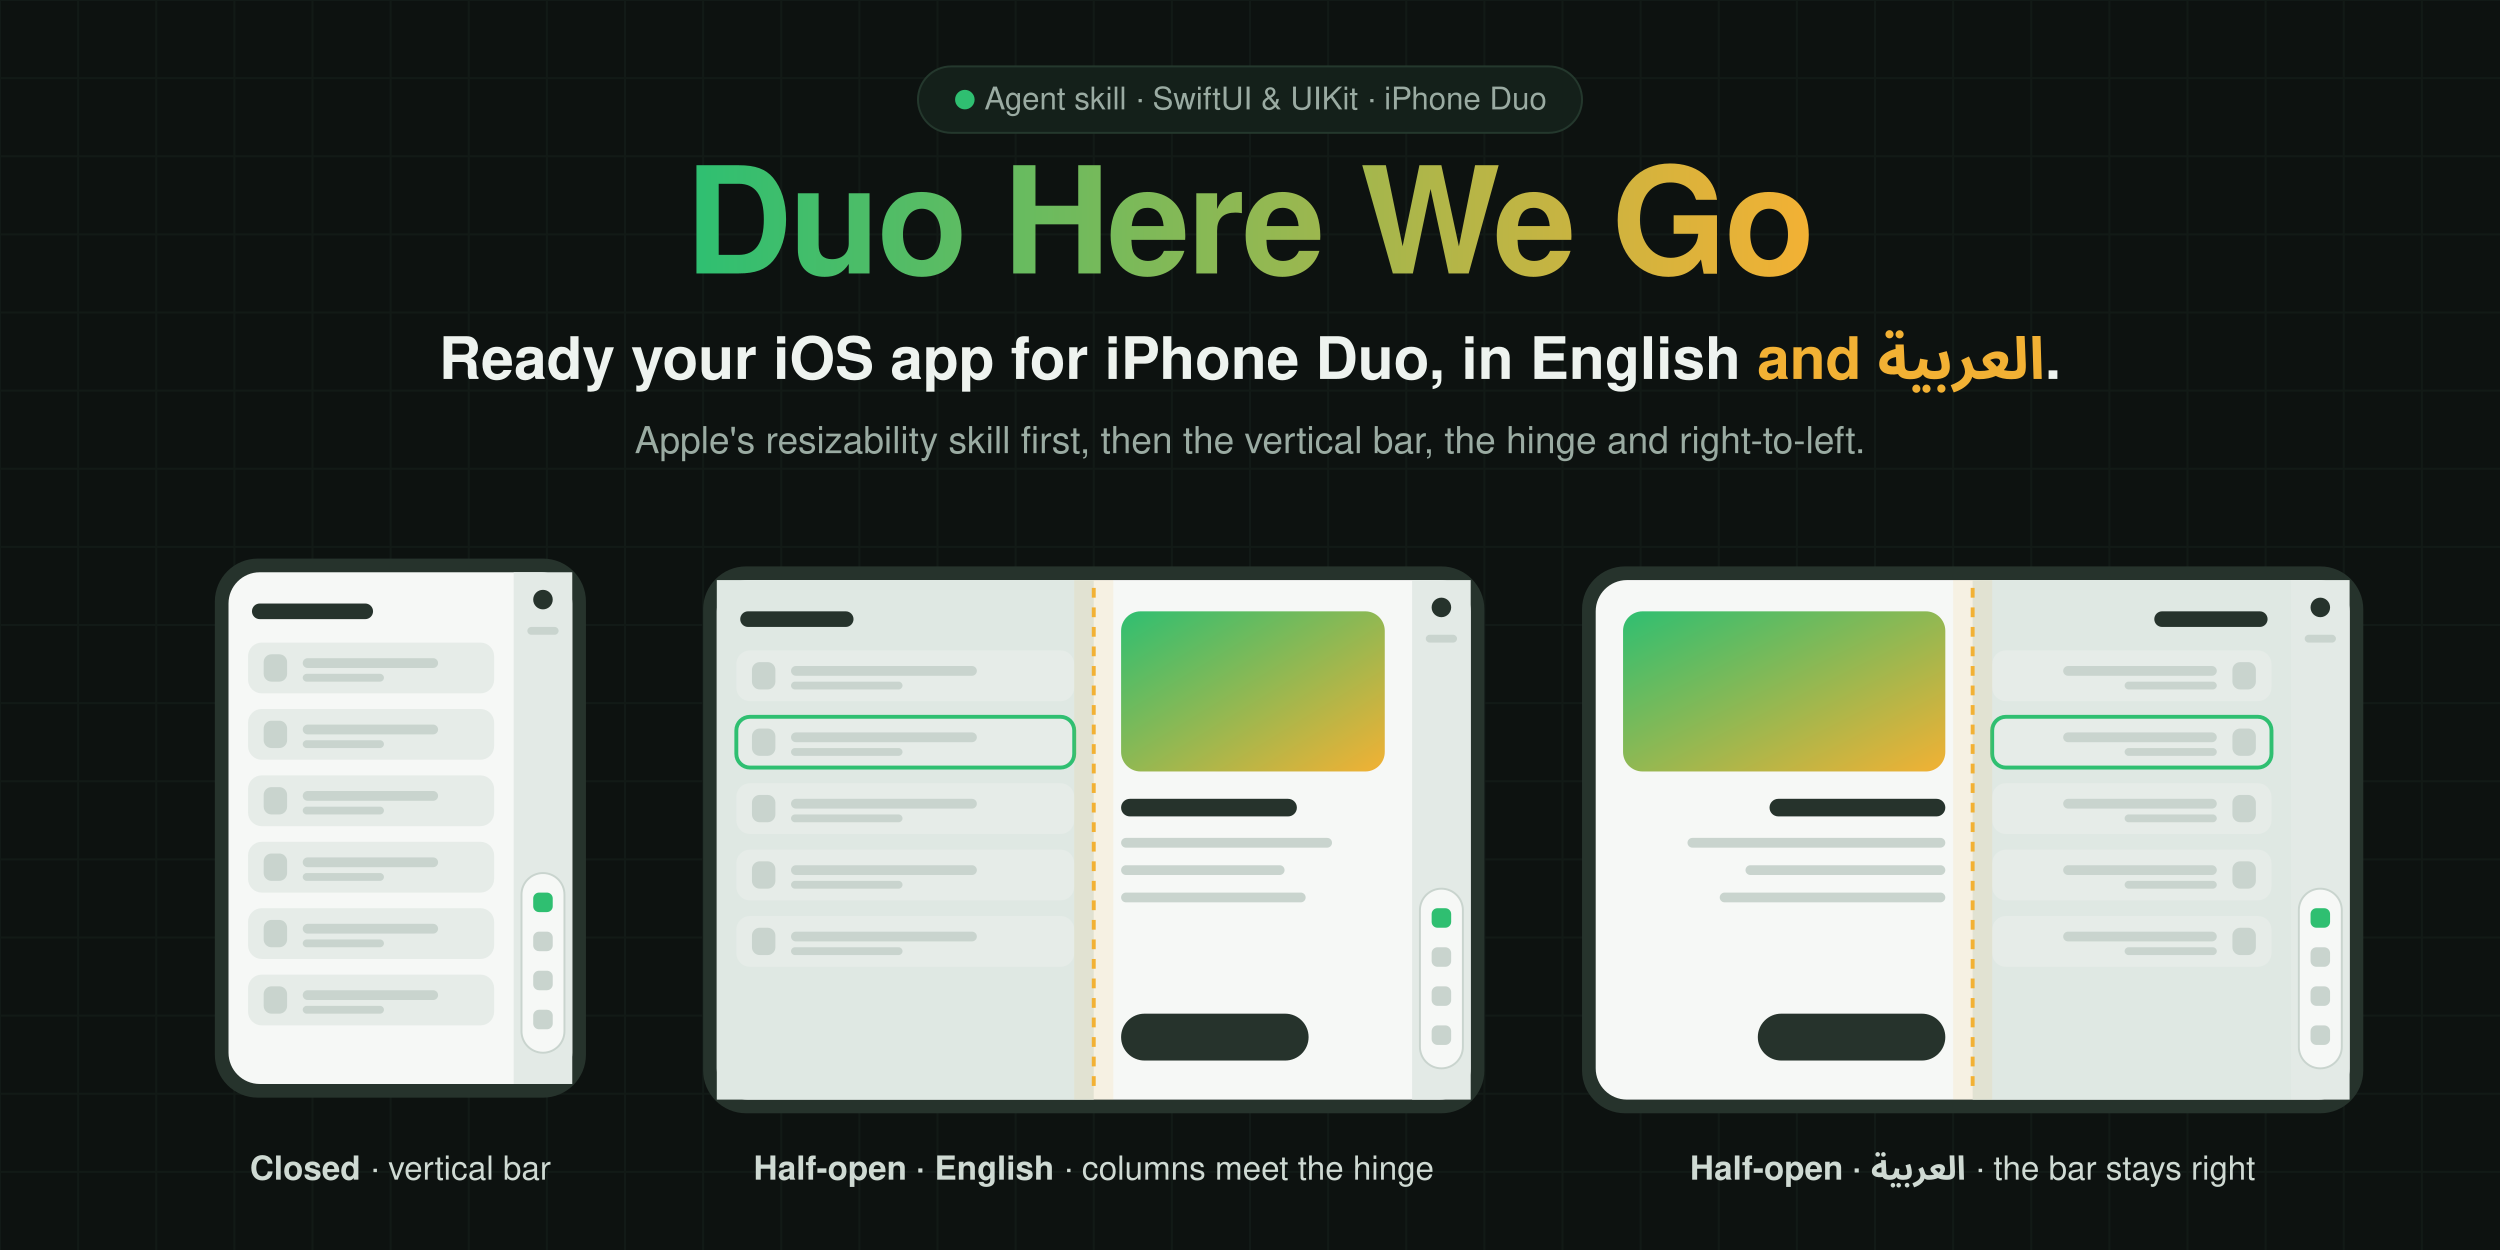
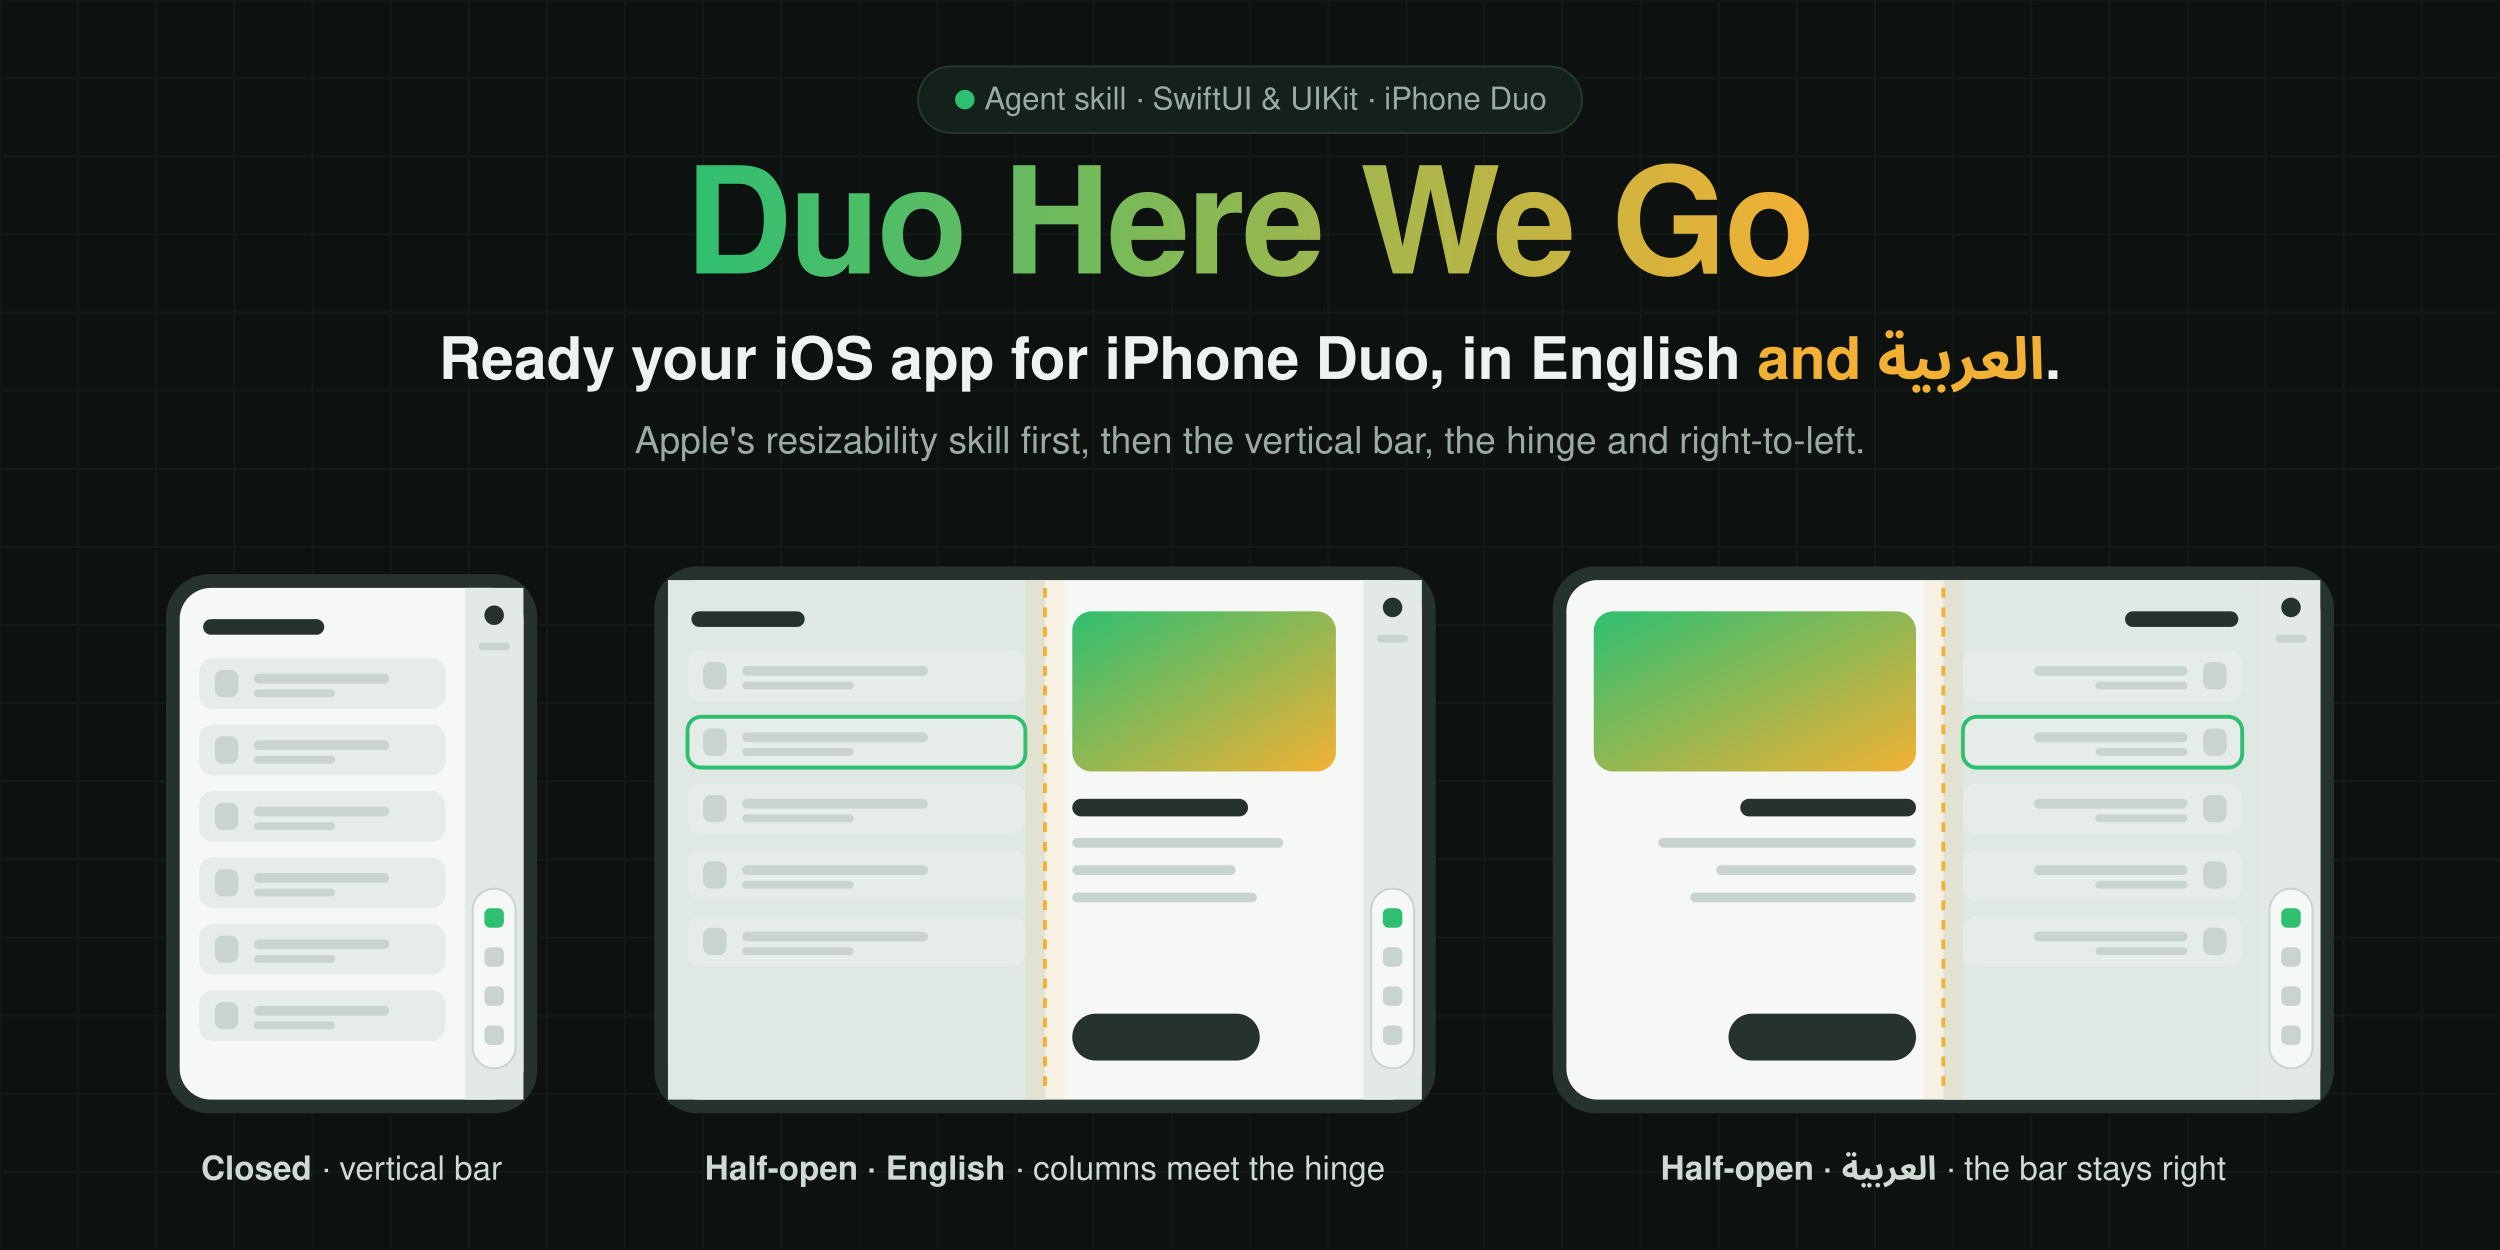
<svg xmlns="http://www.w3.org/2000/svg" width="1280" height="640" viewBox="0 0 1280 640" role="img" aria-labelledby="t d">
  <defs>
    <linearGradient id="title" x1="0" x2="1">
      <stop offset="0" stop-color="#2fbf71" />
      <stop offset="1" stop-color="#f2b134" />
    </linearGradient>
    <linearGradient id="hero" x1="0" y1="0" x2="1" y2="1">
      <stop offset="0" stop-color="#2fbf71" />
      <stop offset="1" stop-color="#f2b134" />
    </linearGradient>
  </defs>
  <rect width="1280" height="640" fill="#0d1210" />
  <g opacity="0.6">
    <path d="M0 0V640" stroke="#16201b" />
    <path d="M40 0V640" stroke="#16201b" />
    <path d="M80 0V640" stroke="#16201b" />
    <path d="M120 0V640" stroke="#16201b" />
    <path d="M160 0V640" stroke="#16201b" />
    <path d="M200 0V640" stroke="#16201b" />
    <path d="M240 0V640" stroke="#16201b" />
    <path d="M280 0V640" stroke="#16201b" />
    <path d="M320 0V640" stroke="#16201b" />
    <path d="M360 0V640" stroke="#16201b" />
    <path d="M400 0V640" stroke="#16201b" />
    <path d="M440 0V640" stroke="#16201b" />
    <path d="M480 0V640" stroke="#16201b" />
    <path d="M520 0V640" stroke="#16201b" />
    <path d="M560 0V640" stroke="#16201b" />
    <path d="M600 0V640" stroke="#16201b" />
    <path d="M640 0V640" stroke="#16201b" />
    <path d="M680 0V640" stroke="#16201b" />
    <path d="M720 0V640" stroke="#16201b" />
    <path d="M760 0V640" stroke="#16201b" />
    <path d="M800 0V640" stroke="#16201b" />
    <path d="M840 0V640" stroke="#16201b" />
    <path d="M880 0V640" stroke="#16201b" />
    <path d="M920 0V640" stroke="#16201b" />
    <path d="M960 0V640" stroke="#16201b" />
    <path d="M1000 0V640" stroke="#16201b" />
    <path d="M1040 0V640" stroke="#16201b" />
    <path d="M1080 0V640" stroke="#16201b" />
    <path d="M1120 0V640" stroke="#16201b" />
    <path d="M1160 0V640" stroke="#16201b" />
    <path d="M1200 0V640" stroke="#16201b" />
    <path d="M1240 0V640" stroke="#16201b" />
    <path d="M0 0H1280" stroke="#16201b" />
    <path d="M0 40H1280" stroke="#16201b" />
    <path d="M0 80H1280" stroke="#16201b" />
    <path d="M0 120H1280" stroke="#16201b" />
    <path d="M0 160H1280" stroke="#16201b" />
    <path d="M0 200H1280" stroke="#16201b" />
    <path d="M0 240H1280" stroke="#16201b" />
    <path d="M0 280H1280" stroke="#16201b" />
    <path d="M0 320H1280" stroke="#16201b" />
    <path d="M0 360H1280" stroke="#16201b" />
    <path d="M0 400H1280" stroke="#16201b" />
    <path d="M0 440H1280" stroke="#16201b" />
    <path d="M0 480H1280" stroke="#16201b" />
    <path d="M0 520H1280" stroke="#16201b" />
    <path d="M0 560H1280" stroke="#16201b" />
    <path d="M0 600H1280" stroke="#16201b" />
  </g>
  <g font-family="-apple-system, BlinkMacSystemFont, 'SF Pro Display', 'Segoe UI', Helvetica, Arial, sans-serif" text-anchor="middle">
    <rect x="470.0" y="34" width="340" height="34" rx="17" fill="#14201a" stroke="#24382d" />
    <circle cx="494.0" cy="51" r="5" fill="#2fbf71" />
    <text x="648.0" y="56" font-size="16" fill="#9aaba2">Agent skill · SwiftUI &amp; UIKit · iPhone Duo</text>
    <text x="640.0" y="140" font-size="76" font-weight="800" letter-spacing="-1.5" fill="url(#title)">Duo Here We Go</text>
    <text x="640.0" y="194" font-size="30" font-weight="700" fill="#eef3ef">Ready your iOS app for iPhone Duo, in English <tspan fill="#f2b134">and</tspan>
      <tspan font-family="'SF Arabic', 'Geeza Pro', 'Noto Sans Arabic', 'Segoe UI', Tahoma, sans-serif" fill="#f2b134">العربية</tspan>.</text>
    <text x="640.0" y="232" font-size="19" fill="#9aaba2">Apple's resizability skill first, then the vertical bar, the hinge and right-to-left.</text>
  </g>
-   <rect x="110" y="286" width="190" height="276" rx="22" fill="#26332c" />
-   <rect x="117" y="293" width="176" height="262" rx="16" fill="#f6f8f6" />
-   <rect x="129" y="309" width="62" height="8" rx="4" fill="#26332c" />
-   <rect x="127" y="329" width="126" height="26" rx="7" fill="#e6ece8" />
-   <rect x="135" y="335" width="12" height="14" rx="4" fill="#c9d4ce" />
-   <rect x="155" y="337" width="69.3" height="5" rx="2.5" fill="#c9d4ce" />
-   <rect x="155" y="345" width="41.58" height="4" rx="2" fill="#c9d4ce" />
-   <rect x="127" y="363" width="126" height="26" rx="7" fill="#e6ece8" />
-   <rect x="135" y="369" width="12" height="14" rx="4" fill="#c9d4ce" />
-   <rect x="155" y="371" width="69.3" height="5" rx="2.5" fill="#c9d4ce" />
-   <rect x="155" y="379" width="41.58" height="4" rx="2" fill="#c9d4ce" />
-   <rect x="127" y="397" width="126" height="26" rx="7" fill="#e6ece8" />
-   <rect x="135" y="403" width="12" height="14" rx="4" fill="#c9d4ce" />
-   <rect x="155" y="405" width="69.3" height="5" rx="2.5" fill="#c9d4ce" />
-   <rect x="155" y="413" width="41.58" height="4" rx="2" fill="#c9d4ce" />
-   <rect x="127" y="431" width="126" height="26" rx="7" fill="#e6ece8" />
-   <rect x="135" y="437" width="12" height="14" rx="4" fill="#c9d4ce" />
-   <rect x="155" y="439" width="69.3" height="5" rx="2.5" fill="#c9d4ce" />
-   <rect x="155" y="447" width="41.58" height="4" rx="2" fill="#c9d4ce" />
-   <rect x="127" y="465" width="126" height="26" rx="7" fill="#e6ece8" />
-   <rect x="135" y="471" width="12" height="14" rx="4" fill="#c9d4ce" />
-   <rect x="155" y="473" width="69.3" height="5" rx="2.5" fill="#c9d4ce" />
-   <rect x="155" y="481" width="41.58" height="4" rx="2" fill="#c9d4ce" />
-   <rect x="127" y="499" width="126" height="26" rx="7" fill="#e6ece8" />
-   <rect x="135" y="505" width="12" height="14" rx="4" fill="#c9d4ce" />
-   <rect x="155" y="507" width="69.3" height="5" rx="2.5" fill="#c9d4ce" />
-   <rect x="155" y="515" width="41.58" height="4" rx="2" fill="#c9d4ce" />
-   <rect x="263" y="293" width="30" height="262" fill="#e3eae6" />
-   <circle cx="278" cy="307" r="5" fill="#26332c" />
-   <rect x="270" y="321" width="16" height="4" rx="2" fill="#c9d4ce" />
-   <rect x="267" y="447" width="22" height="92" rx="11" fill="#f6f8f6" stroke="#c9d4ce" />
-   <rect x="273" y="457" width="10" height="10" rx="3" fill="#2fbf71" />
-   <rect x="273" y="477" width="10" height="10" rx="3" fill="#c9d4ce" />
-   <rect x="273" y="497" width="10" height="10" rx="3" fill="#c9d4ce" />
-   <rect x="273" y="517" width="10" height="10" rx="3" fill="#c9d4ce" />
-   <rect x="360" y="290" width="400" height="280" rx="22" fill="#26332c" />
-   <rect x="367" y="297" width="386" height="266" rx="16" fill="#f6f8f6" />
-   <rect x="367" y="297" width="193.0" height="266" fill="#dfe8e3" />
-   <rect x="379" y="313" width="58" height="8" rx="4" fill="#26332c" />
-   <rect x="377" y="333" width="173.0" height="26" rx="7" fill="#e6ece8" />
-   <rect x="385" y="339" width="12" height="14" rx="4" fill="#c9d4ce" />
-   <rect x="405" y="341" width="95.15" height="5" rx="2.5" fill="#c9d4ce" />
-   <rect x="405" y="349" width="57.09" height="4" rx="2" fill="#c9d4ce" />
-   <rect x="377" y="367" width="173.0" height="26" rx="7" fill="#e6ece8" />
-   <rect x="385" y="373" width="12" height="14" rx="4" fill="#c9d4ce" />
-   <rect x="405" y="375" width="95.15" height="5" rx="2.5" fill="#c9d4ce" />
-   <rect x="405" y="383" width="57.09" height="4" rx="2" fill="#c9d4ce" />
-   <rect x="377" y="401" width="173.0" height="26" rx="7" fill="#e6ece8" />
-   <rect x="385" y="407" width="12" height="14" rx="4" fill="#c9d4ce" />
-   <rect x="405" y="409" width="95.15" height="5" rx="2.5" fill="#c9d4ce" />
-   <rect x="405" y="417" width="57.09" height="4" rx="2" fill="#c9d4ce" />
-   <rect x="377" y="435" width="173.0" height="26" rx="7" fill="#e6ece8" />
-   <rect x="385" y="441" width="12" height="14" rx="4" fill="#c9d4ce" />
-   <rect x="405" y="443" width="95.15" height="5" rx="2.5" fill="#c9d4ce" />
-   <rect x="405" y="451" width="57.09" height="4" rx="2" fill="#c9d4ce" />
-   <rect x="377" y="469" width="173.0" height="26" rx="7" fill="#e6ece8" />
-   <rect x="385" y="475" width="12" height="14" rx="4" fill="#c9d4ce" />
-   <rect x="405" y="477" width="95.15" height="5" rx="2.5" fill="#c9d4ce" />
-   <rect x="405" y="485" width="57.09" height="4" rx="2" fill="#c9d4ce" />
-   <rect x="377" y="367" width="173.0" height="26" rx="7" fill="none" stroke="#2fbf71" stroke-width="2" />
-   <rect x="574.0" y="313" width="135.0" height="82" rx="10" fill="url(#hero)" />
-   <rect x="574.0" y="409" width="90" height="9" rx="4.5" fill="#26332c" />
-   <rect x="574.0" y="429" width="108.0" height="5" rx="2.5" fill="#c9d4ce" />
-   <rect x="574.0" y="443" width="83.7" height="5" rx="2.5" fill="#c9d4ce" />
-   <rect x="574.0" y="457" width="94.5" height="5" rx="2.5" fill="#c9d4ce" />
-   <rect x="574.0" y="519" width="96" height="24" rx="12" fill="#26332c" />
-   <rect x="550.0" y="297" width="20" height="266" fill="#f2b134" opacity="0.10" />
-   <line x1="560.0" y1="301" x2="560.0" y2="559" stroke="#f2b134" stroke-width="2" stroke-dasharray="5 5" />
-   <rect x="723" y="297" width="30" height="266" fill="#e3eae6" />
-   <circle cx="738" cy="311" r="5" fill="#26332c" />
-   <rect x="730" y="325" width="16" height="4" rx="2" fill="#c9d4ce" />
-   <rect x="727" y="455" width="22" height="92" rx="11" fill="#f6f8f6" stroke="#c9d4ce" />
-   <rect x="733" y="465" width="10" height="10" rx="3" fill="#2fbf71" />
-   <rect x="733" y="485" width="10" height="10" rx="3" fill="#c9d4ce" />
-   <rect x="733" y="505" width="10" height="10" rx="3" fill="#c9d4ce" />
-   <rect x="733" y="525" width="10" height="10" rx="3" fill="#c9d4ce" />
-   <rect x="810" y="290" width="400" height="280" rx="22" fill="#26332c" />
-   <rect x="817" y="297" width="386" height="266" rx="16" fill="#f6f8f6" />
-   <rect x="1010.0" y="297" width="163.0" height="266" fill="#dfe8e3" />
-   <rect x="1103.0" y="313" width="58" height="8" rx="4" fill="#26332c" />
-   <rect x="1020.0" y="333" width="143.0" height="26" rx="7" fill="#e6ece8" />
-   <rect x="1143.0" y="339" width="12" height="14" rx="4" fill="#c9d4ce" />
-   <rect x="1056.35" y="341" width="78.65" height="5" rx="2.5" fill="#c9d4ce" />
-   <rect x="1087.81" y="349" width="47.19" height="4" rx="2" fill="#c9d4ce" />
-   <rect x="1020.0" y="367" width="143.0" height="26" rx="7" fill="#e6ece8" />
-   <rect x="1143.0" y="373" width="12" height="14" rx="4" fill="#c9d4ce" />
-   <rect x="1056.35" y="375" width="78.65" height="5" rx="2.5" fill="#c9d4ce" />
-   <rect x="1087.81" y="383" width="47.19" height="4" rx="2" fill="#c9d4ce" />
-   <rect x="1020.0" y="401" width="143.0" height="26" rx="7" fill="#e6ece8" />
-   <rect x="1143.0" y="407" width="12" height="14" rx="4" fill="#c9d4ce" />
-   <rect x="1056.35" y="409" width="78.65" height="5" rx="2.5" fill="#c9d4ce" />
-   <rect x="1087.81" y="417" width="47.19" height="4" rx="2" fill="#c9d4ce" />
-   <rect x="1020.0" y="435" width="143.0" height="26" rx="7" fill="#e6ece8" />
-   <rect x="1143.0" y="441" width="12" height="14" rx="4" fill="#c9d4ce" />
-   <rect x="1056.35" y="443" width="78.65" height="5" rx="2.5" fill="#c9d4ce" />
-   <rect x="1087.81" y="451" width="47.19" height="4" rx="2" fill="#c9d4ce" />
-   <rect x="1020.0" y="469" width="143.0" height="26" rx="7" fill="#e6ece8" />
-   <rect x="1143.0" y="475" width="12" height="14" rx="4" fill="#c9d4ce" />
-   <rect x="1056.35" y="477" width="78.65" height="5" rx="2.5" fill="#c9d4ce" />
-   <rect x="1087.81" y="485" width="47.19" height="4" rx="2" fill="#c9d4ce" />
-   <rect x="1020.0" y="367" width="143.0" height="26" rx="7" fill="none" stroke="#2fbf71" stroke-width="2" />
-   <rect x="831" y="313" width="165.0" height="82" rx="10" fill="url(#hero)" />
-   <rect x="906.0" y="409" width="90" height="9" rx="4.5" fill="#26332c" />
-   <rect x="864.0" y="429" width="132.0" height="5" rx="2.5" fill="#c9d4ce" />
-   <rect x="893.7" y="443" width="102.3" height="5" rx="2.5" fill="#c9d4ce" />
-   <rect x="880.5" y="457" width="115.5" height="5" rx="2.5" fill="#c9d4ce" />
-   <rect x="900.0" y="519" width="96" height="24" rx="12" fill="#26332c" />
-   <rect x="1000.0" y="297" width="20" height="266" fill="#f2b134" opacity="0.10" />
-   <line x1="1010.0" y1="301" x2="1010.0" y2="559" stroke="#f2b134" stroke-width="2" stroke-dasharray="5 5" />
-   <rect x="1173" y="297" width="30" height="266" fill="#e3eae6" />
-   <circle cx="1188" cy="311" r="5" fill="#26332c" />
-   <rect x="1180" y="325" width="16" height="4" rx="2" fill="#c9d4ce" />
-   <rect x="1177" y="455" width="22" height="92" rx="11" fill="#f6f8f6" stroke="#c9d4ce" />
-   <rect x="1183" y="465" width="10" height="10" rx="3" fill="#2fbf71" />
-   <rect x="1183" y="485" width="10" height="10" rx="3" fill="#c9d4ce" />
-   <rect x="1183" y="505" width="10" height="10" rx="3" fill="#c9d4ce" />
-   <rect x="1183" y="525" width="10" height="10" rx="3" fill="#c9d4ce" />
+   <rect x="85.0" y="294" width="190" height="276" rx="22" fill="#26332c" />
+   <rect x="92.0" y="301" width="176" height="262" rx="16" fill="#f6f8f6" />
+   <rect x="104.0" y="317" width="62" height="8" rx="4" fill="#26332c" />
+   <rect x="102.0" y="337" width="126" height="26" rx="7" fill="#e6ece8" />
+   <rect x="110.0" y="343" width="12" height="14" rx="4" fill="#c9d4ce" />
+   <rect x="130.0" y="345" width="69.3" height="5" rx="2.5" fill="#c9d4ce" />
+   <rect x="130.0" y="353" width="41.58" height="4" rx="2" fill="#c9d4ce" />
+   <rect x="102.0" y="371" width="126" height="26" rx="7" fill="#e6ece8" />
+   <rect x="110.0" y="377" width="12" height="14" rx="4" fill="#c9d4ce" />
+   <rect x="130.0" y="379" width="69.3" height="5" rx="2.5" fill="#c9d4ce" />
+   <rect x="130.0" y="387" width="41.58" height="4" rx="2" fill="#c9d4ce" />
+   <rect x="102.0" y="405" width="126" height="26" rx="7" fill="#e6ece8" />
+   <rect x="110.0" y="411" width="12" height="14" rx="4" fill="#c9d4ce" />
+   <rect x="130.0" y="413" width="69.3" height="5" rx="2.5" fill="#c9d4ce" />
+   <rect x="130.0" y="421" width="41.58" height="4" rx="2" fill="#c9d4ce" />
+   <rect x="102.0" y="439" width="126" height="26" rx="7" fill="#e6ece8" />
+   <rect x="110.0" y="445" width="12" height="14" rx="4" fill="#c9d4ce" />
+   <rect x="130.0" y="447" width="69.3" height="5" rx="2.5" fill="#c9d4ce" />
+   <rect x="130.0" y="455" width="41.58" height="4" rx="2" fill="#c9d4ce" />
+   <rect x="102.0" y="473" width="126" height="26" rx="7" fill="#e6ece8" />
+   <rect x="110.0" y="479" width="12" height="14" rx="4" fill="#c9d4ce" />
+   <rect x="130.0" y="481" width="69.3" height="5" rx="2.5" fill="#c9d4ce" />
+   <rect x="130.0" y="489" width="41.58" height="4" rx="2" fill="#c9d4ce" />
+   <rect x="102.0" y="507" width="126" height="26" rx="7" fill="#e6ece8" />
+   <rect x="110.0" y="513" width="12" height="14" rx="4" fill="#c9d4ce" />
+   <rect x="130.0" y="515" width="69.3" height="5" rx="2.5" fill="#c9d4ce" />
+   <rect x="130.0" y="523" width="41.58" height="4" rx="2" fill="#c9d4ce" />
+   <rect x="238.0" y="301" width="30" height="262" fill="#e3eae6" />
+   <circle cx="253.0" cy="315" r="5" fill="#26332c" />
+   <rect x="245.0" y="329" width="16" height="4" rx="2" fill="#c9d4ce" />
+   <rect x="242.0" y="455" width="22" height="92" rx="11" fill="#f6f8f6" stroke="#c9d4ce" />
+   <rect x="248.0" y="465" width="10" height="10" rx="3" fill="#2fbf71" />
+   <rect x="248.0" y="485" width="10" height="10" rx="3" fill="#c9d4ce" />
+   <rect x="248.0" y="505" width="10" height="10" rx="3" fill="#c9d4ce" />
+   <rect x="248.0" y="525" width="10" height="10" rx="3" fill="#c9d4ce" />
+   <rect x="335.0" y="290" width="400" height="280" rx="22" fill="#26332c" />
+   <rect x="342.0" y="297" width="386" height="266" rx="16" fill="#f6f8f6" />
+   <rect x="342.0" y="297" width="193.0" height="266" fill="#dfe8e3" />
+   <rect x="354.0" y="313" width="58" height="8" rx="4" fill="#26332c" />
+   <rect x="352.0" y="333" width="173.0" height="26" rx="7" fill="#e6ece8" />
+   <rect x="360.0" y="339" width="12" height="14" rx="4" fill="#c9d4ce" />
+   <rect x="380.0" y="341" width="95.15" height="5" rx="2.5" fill="#c9d4ce" />
+   <rect x="380.0" y="349" width="57.09" height="4" rx="2" fill="#c9d4ce" />
+   <rect x="352.0" y="367" width="173.0" height="26" rx="7" fill="#e6ece8" />
+   <rect x="360.0" y="373" width="12" height="14" rx="4" fill="#c9d4ce" />
+   <rect x="380.0" y="375" width="95.15" height="5" rx="2.5" fill="#c9d4ce" />
+   <rect x="380.0" y="383" width="57.09" height="4" rx="2" fill="#c9d4ce" />
+   <rect x="352.0" y="401" width="173.0" height="26" rx="7" fill="#e6ece8" />
+   <rect x="360.0" y="407" width="12" height="14" rx="4" fill="#c9d4ce" />
+   <rect x="380.0" y="409" width="95.15" height="5" rx="2.5" fill="#c9d4ce" />
+   <rect x="380.0" y="417" width="57.09" height="4" rx="2" fill="#c9d4ce" />
+   <rect x="352.0" y="435" width="173.0" height="26" rx="7" fill="#e6ece8" />
+   <rect x="360.0" y="441" width="12" height="14" rx="4" fill="#c9d4ce" />
+   <rect x="380.0" y="443" width="95.15" height="5" rx="2.5" fill="#c9d4ce" />
+   <rect x="380.0" y="451" width="57.09" height="4" rx="2" fill="#c9d4ce" />
+   <rect x="352.0" y="469" width="173.0" height="26" rx="7" fill="#e6ece8" />
+   <rect x="360.0" y="475" width="12" height="14" rx="4" fill="#c9d4ce" />
+   <rect x="380.0" y="477" width="95.15" height="5" rx="2.5" fill="#c9d4ce" />
+   <rect x="380.0" y="485" width="57.09" height="4" rx="2" fill="#c9d4ce" />
+   <rect x="352.0" y="367" width="173.0" height="26" rx="7" fill="none" stroke="#2fbf71" stroke-width="2" />
+   <rect x="549.0" y="313" width="135.0" height="82" rx="10" fill="url(#hero)" />
+   <rect x="549.0" y="409" width="90" height="9" rx="4.5" fill="#26332c" />
+   <rect x="549.0" y="429" width="108.0" height="5" rx="2.5" fill="#c9d4ce" />
+   <rect x="549.0" y="443" width="83.7" height="5" rx="2.5" fill="#c9d4ce" />
+   <rect x="549.0" y="457" width="94.5" height="5" rx="2.5" fill="#c9d4ce" />
+   <rect x="549.0" y="519" width="96" height="24" rx="12" fill="#26332c" />
+   <rect x="525.0" y="297" width="20" height="266" fill="#f2b134" opacity="0.10" />
+   <line x1="535.0" y1="301" x2="535.0" y2="559" stroke="#f2b134" stroke-width="2" stroke-dasharray="5 5" />
+   <rect x="698.0" y="297" width="30" height="266" fill="#e3eae6" />
+   <circle cx="713.0" cy="311" r="5" fill="#26332c" />
+   <rect x="705.0" y="325" width="16" height="4" rx="2" fill="#c9d4ce" />
+   <rect x="702.0" y="455" width="22" height="92" rx="11" fill="#f6f8f6" stroke="#c9d4ce" />
+   <rect x="708.0" y="465" width="10" height="10" rx="3" fill="#2fbf71" />
+   <rect x="708.0" y="485" width="10" height="10" rx="3" fill="#c9d4ce" />
+   <rect x="708.0" y="505" width="10" height="10" rx="3" fill="#c9d4ce" />
+   <rect x="708.0" y="525" width="10" height="10" rx="3" fill="#c9d4ce" />
+   <rect x="795.0" y="290" width="400" height="280" rx="22" fill="#26332c" />
+   <rect x="802.0" y="297" width="386" height="266" rx="16" fill="#f6f8f6" />
+   <rect x="995.0" y="297" width="163.0" height="266" fill="#dfe8e3" />
+   <rect x="1088.0" y="313" width="58" height="8" rx="4" fill="#26332c" />
+   <rect x="1005.0" y="333" width="143.0" height="26" rx="7" fill="#e6ece8" />
+   <rect x="1128.0" y="339" width="12" height="14" rx="4" fill="#c9d4ce" />
+   <rect x="1041.35" y="341" width="78.65" height="5" rx="2.5" fill="#c9d4ce" />
+   <rect x="1072.81" y="349" width="47.19" height="4" rx="2" fill="#c9d4ce" />
+   <rect x="1005.0" y="367" width="143.0" height="26" rx="7" fill="#e6ece8" />
+   <rect x="1128.0" y="373" width="12" height="14" rx="4" fill="#c9d4ce" />
+   <rect x="1041.35" y="375" width="78.65" height="5" rx="2.5" fill="#c9d4ce" />
+   <rect x="1072.81" y="383" width="47.19" height="4" rx="2" fill="#c9d4ce" />
+   <rect x="1005.0" y="401" width="143.0" height="26" rx="7" fill="#e6ece8" />
+   <rect x="1128.0" y="407" width="12" height="14" rx="4" fill="#c9d4ce" />
+   <rect x="1041.35" y="409" width="78.65" height="5" rx="2.5" fill="#c9d4ce" />
+   <rect x="1072.81" y="417" width="47.19" height="4" rx="2" fill="#c9d4ce" />
+   <rect x="1005.0" y="435" width="143.0" height="26" rx="7" fill="#e6ece8" />
+   <rect x="1128.0" y="441" width="12" height="14" rx="4" fill="#c9d4ce" />
+   <rect x="1041.35" y="443" width="78.65" height="5" rx="2.5" fill="#c9d4ce" />
+   <rect x="1072.81" y="451" width="47.19" height="4" rx="2" fill="#c9d4ce" />
+   <rect x="1005.0" y="469" width="143.0" height="26" rx="7" fill="#e6ece8" />
+   <rect x="1128.0" y="475" width="12" height="14" rx="4" fill="#c9d4ce" />
+   <rect x="1041.35" y="477" width="78.65" height="5" rx="2.5" fill="#c9d4ce" />
+   <rect x="1072.81" y="485" width="47.19" height="4" rx="2" fill="#c9d4ce" />
+   <rect x="1005.0" y="367" width="143.0" height="26" rx="7" fill="none" stroke="#2fbf71" stroke-width="2" />
+   <rect x="816.0" y="313" width="165.0" height="82" rx="10" fill="url(#hero)" />
+   <rect x="891.0" y="409" width="90" height="9" rx="4.5" fill="#26332c" />
+   <rect x="849.0" y="429" width="132.0" height="5" rx="2.5" fill="#c9d4ce" />
+   <rect x="878.7" y="443" width="102.3" height="5" rx="2.5" fill="#c9d4ce" />
+   <rect x="865.5" y="457" width="115.5" height="5" rx="2.5" fill="#c9d4ce" />
+   <rect x="885.0" y="519" width="96" height="24" rx="12" fill="#26332c" />
+   <rect x="985.0" y="297" width="20" height="266" fill="#f2b134" opacity="0.10" />
+   <line x1="995.0" y1="301" x2="995.0" y2="559" stroke="#f2b134" stroke-width="2" stroke-dasharray="5 5" />
+   <rect x="1158.0" y="297" width="30" height="266" fill="#e3eae6" />
+   <circle cx="1173.0" cy="311" r="5" fill="#26332c" />
+   <rect x="1165.0" y="325" width="16" height="4" rx="2" fill="#c9d4ce" />
+   <rect x="1162.0" y="455" width="22" height="92" rx="11" fill="#f6f8f6" stroke="#c9d4ce" />
+   <rect x="1168.0" y="465" width="10" height="10" rx="3" fill="#2fbf71" />
+   <rect x="1168.0" y="485" width="10" height="10" rx="3" fill="#c9d4ce" />
+   <rect x="1168.0" y="505" width="10" height="10" rx="3" fill="#c9d4ce" />
+   <rect x="1168.0" y="525" width="10" height="10" rx="3" fill="#c9d4ce" />
  <g font-family="-apple-system, BlinkMacSystemFont, 'SF Pro Display', 'Segoe UI', Helvetica, Arial, sans-serif" font-size="17" text-anchor="middle" fill="#cfdad3">
-     <text x="205" y="604">
+     <text x="180.0" y="604">
      <tspan font-weight="700">Closed</tspan> · vertical bar</text>
-     <text x="560" y="604">
+     <text x="535.0" y="604">
      <tspan font-weight="700">Half-open · English</tspan> · columns meet the hinge</text>
-     <text x="1010" y="604">
+     <text x="995.0" y="604">
      <tspan font-weight="700">Half-open · <tspan font-family="'SF Arabic', 'Geeza Pro', 'Noto Sans Arabic', 'Segoe UI', Tahoma, sans-serif">العربية</tspan>
      </tspan> · the bar stays right</text>
  </g>
</svg>
